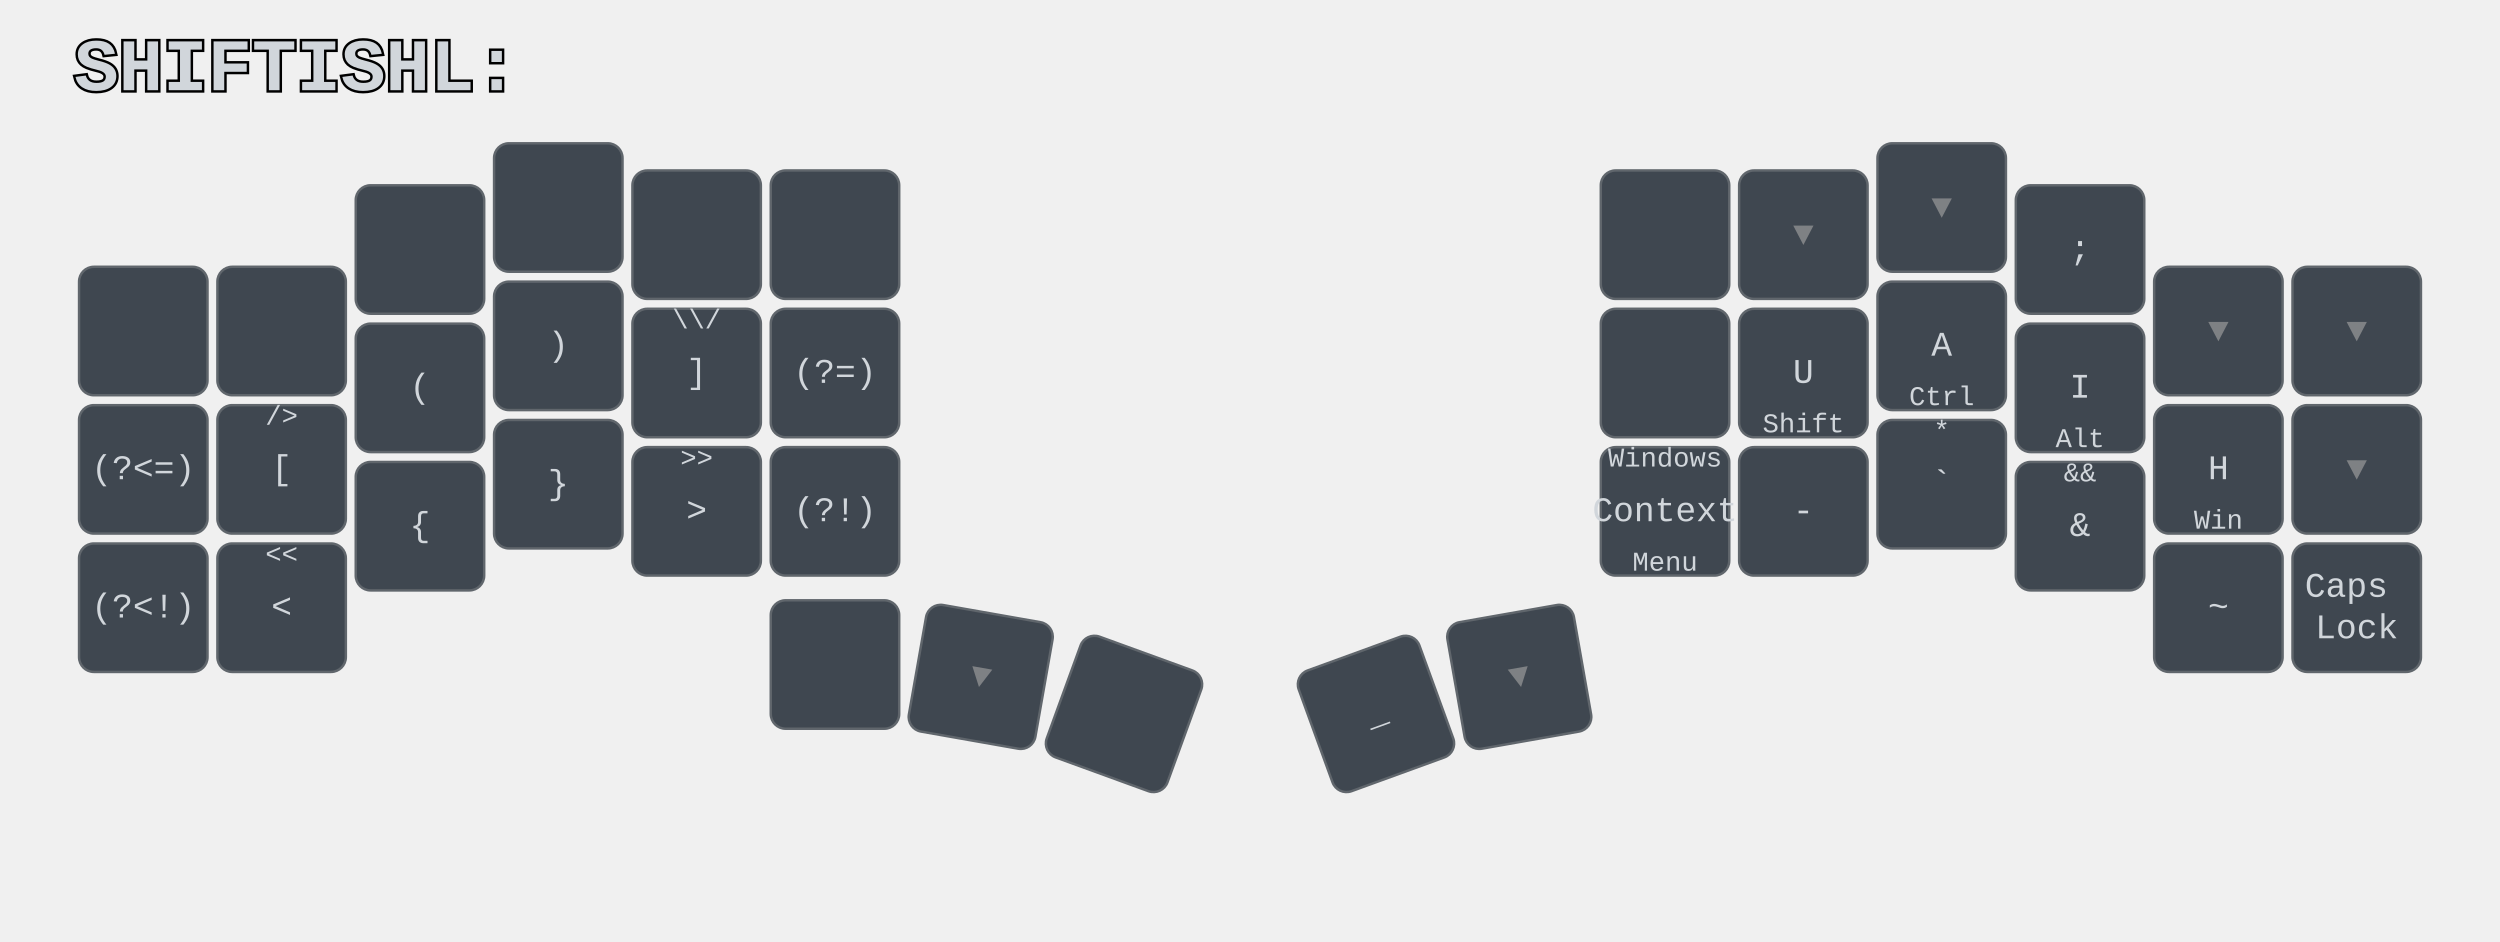
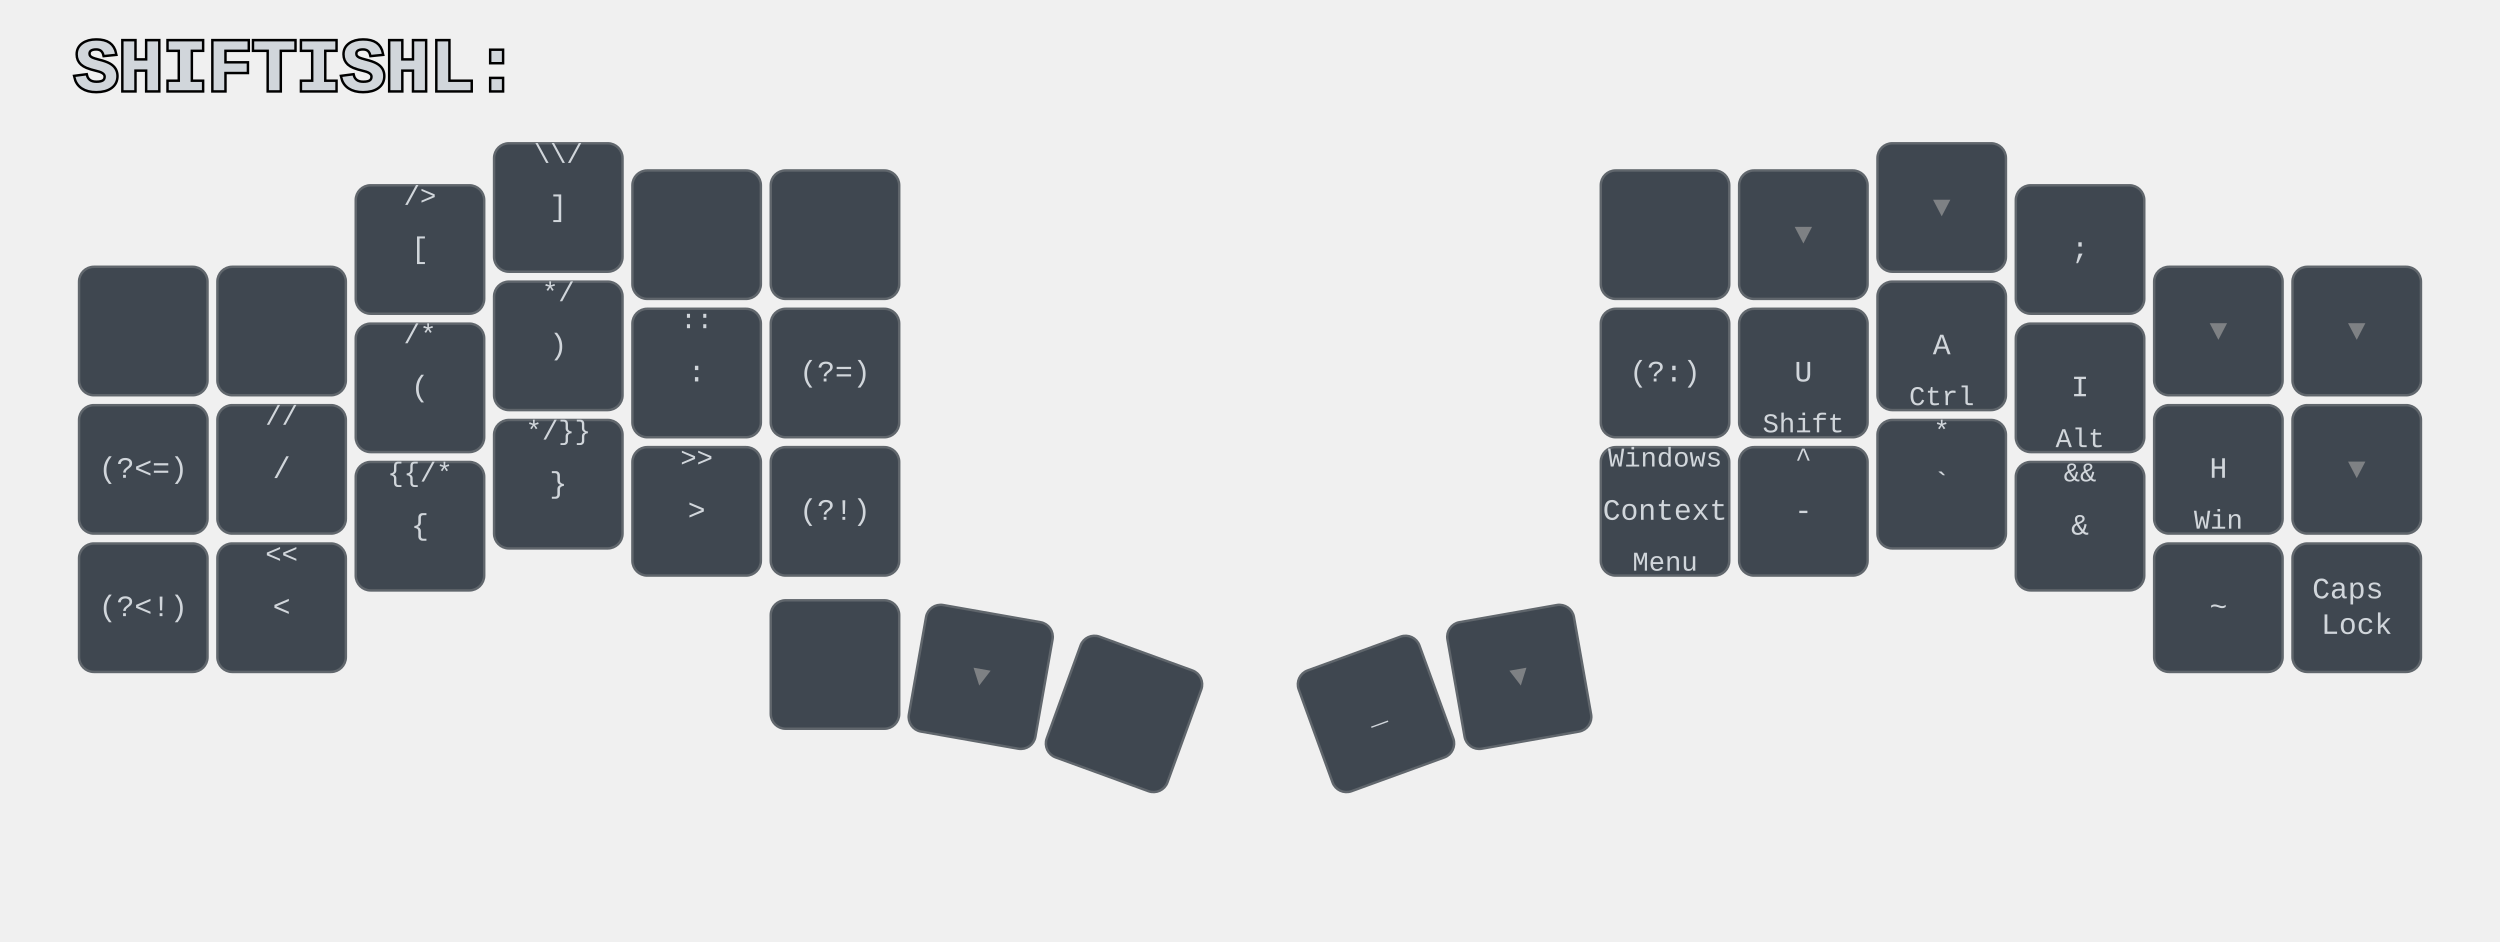
<svg xmlns="http://www.w3.org/2000/svg" width="1012" height="381" viewBox="0 0 1012 381" class="keymap">
  <defs>/* start glyphs */
<svg id="mdi:arrow-bottom-left">
      <svg id="mdi-arrow-bottom-left" viewBox="0 0 24 24">
        <path d="M19,6.41L17.59,5L7,15.59V9H5V19H15V17H8.41L19,6.41Z" />
      </svg>
    </svg>
    <svg id="mdi:arrow-bottom-right">
      <svg id="mdi-arrow-bottom-right" viewBox="0 0 24 24">
        <path d="M5,6.41L6.41,5L17,15.59V9H19V19H9V17H15.59L5,6.41Z" />
      </svg>
    </svg>
    <svg id="mdi:arrow-left">
      <svg id="mdi-arrow-left" viewBox="0 0 24 24">
        <path d="M20,11V13H8L13.5,18.5L12.08,19.92L4.16,12L12.08,4.08L13.5,5.5L8,11H20Z" />
      </svg>
    </svg>
    <svg id="mdi:arrow-right">
      <svg id="mdi-arrow-right" viewBox="0 0 24 24">
        <path d="M4,11V13H16L10.5,18.5L11.92,19.92L19.84,12L11.92,4.08L10.5,5.5L16,11H4Z" />
      </svg>
    </svg>
    <svg id="mdi:arrow-top-left">
      <svg id="mdi-arrow-top-left" viewBox="0 0 24 24">
        <path d="M19,17.59L17.59,19L7,8.41V15H5V5H15V7H8.41L19,17.59Z" />
      </svg>
    </svg>
    <svg id="mdi:arrow-top-right">
      <svg id="mdi-arrow-top-right" viewBox="0 0 24 24">
        <path d="M5,17.59L15.59,7H9V5H19V15H17V8.41L6.41,19L5,17.59Z" />
      </svg>
    </svg>
  </defs>/* end glyphs */
<style>/* inherit to force styles through use tags */
svg path {
    fill: inherit;
}

/* font and background color specifications */
svg.keymap {
    font-family: Monaspace Krypton,Consolas,Liberation Mono,Menlo,monospace;
-     font-size: 14px;
+     font-size: 12px;
    font-kerning: normal;
    text-rendering: optimizeLegibility;
    fill: #24292e;
}

/* default key styling */
rect.key {
    fill: #f6f8fa;
    stroke: #c9cccf;
    stroke-width: 1;
}

/* default key side styling, only used is draw_key_sides is set */
rect.side {
    filter: brightness(90%);
}

/* color accent for combo boxes */
rect.combo, rect.combo-separate {
    fill: #cdf;
}

/* color accent for held keys */
rect.held, rect.combo.held {
    fill: #fdd;
}

/* color accent for ghost (optional) keys */
rect.ghost, rect.combo.ghost {
    stroke-dasharray: 4, 4;
    stroke-width: 2;
}

text {
    text-anchor: middle;
    dominant-baseline: middle;
}

/* styling for layer labels */
text.label {
 font-size: 30px;
    font-weight: bold;
    text-anchor: start;
    stroke: white;
    stroke-width: 2;
    paint-order: stroke;
}

/* styling for combo tap, and key hold/shifted label text */
text.combo, text.hold, text.shifted {
    font-size: 11px;
}

text.hold {
    text-anchor: middle;
    dominant-baseline: auto;
}

text.shifted {
    text-anchor: middle;
    dominant-baseline: hanging;
}

/* styling for hold/shifted label text in combo box */
text.combo.hold, text.combo.shifted {
    font-size: 8px;
}

/* lighter symbol for transparent keys */
text.trans {
    fill: #7b7e81;
}

/* styling for combo dendrons */
path.combo {
    stroke-width: 1;
    stroke: gray;
    fill: none;
}

/* Start Tabler Icons Cleanup */
/* cannot use height/width with glyphs */
.icon-tabler &gt; path {
    fill: inherit;
    stroke: inherit;
    stroke-width: 2;
}
/* hide tabler's default box */
.icon-tabler &gt; path[stroke="none"][fill="none"] {
    visibility: hidden;
}
/* End Tabler Icons Cleanup */

svg.keymap { fill: #d1d6db; }
rect.key { fill: #3f4750; }
rect.key, rect.combo { stroke: #60666c; }
rect.combo, rect.combo-separate { fill: #1f3d7a; }
rect.held, rect.combo.held { fill: #854747; }
text.label, text.footer { stroke: black; }
text.trans { fill: #7e8184; }
path.combo { stroke: #7f7f7f; }
</style>
  <g transform="translate(30, 0)" class="layer-SHIFTISHL">
    <text x="0" y="28" class="label" id="SHIFTISHL">SHIFTISHL:</text>
    <g transform="translate(0, 56)">
      <g transform="translate(28, 78)" class="key keypos-0">
        <rect rx="6" ry="6" x="-26" y="-26" width="52" height="52" class="key" />
      </g>
      <g transform="translate(84, 78)" class="key keypos-1">
        <rect rx="6" ry="6" x="-26" y="-26" width="52" height="52" class="key" />
      </g>
      <g transform="translate(140, 45)" class="key keypos-2">
        <rect rx="6" ry="6" x="-26" y="-26" width="52" height="52" class="key" />
-       </g>
-       <g transform="translate(196, 28)" class="key keypos-3">
-         <rect rx="6" ry="6" x="-26" y="-26" width="52" height="52" class="key" />
-       </g>
-       <g transform="translate(252, 39)" class="key keypos-4">
-         <rect rx="6" ry="6" x="-26" y="-26" width="52" height="52" class="key" />
-       </g>
-       <g transform="translate(308, 39)" class="key keypos-5">
-         <rect rx="6" ry="6" x="-26" y="-26" width="52" height="52" class="key" />
-       </g>
-       <g transform="translate(644, 39)" class="key keypos-6">
-         <rect rx="6" ry="6" x="-26" y="-26" width="52" height="52" class="key" />
-       </g>
-       <g transform="translate(700, 39)" class="key trans keypos-7">
-         <rect rx="6" ry="6" x="-26" y="-26" width="52" height="52" class="key trans" />
-         <text x="0" y="0" class="key trans tap">▼</text>
-       </g>
-       <g transform="translate(756, 28)" class="key trans keypos-8">
-         <rect rx="6" ry="6" x="-26" y="-26" width="52" height="52" class="key trans" />
-         <text x="0" y="0" class="key trans tap">▼</text>
-       </g>
-       <g transform="translate(812, 45)" class="key keypos-9">
-         <rect rx="6" ry="6" x="-26" y="-26" width="52" height="52" class="key" />
-         <text x="0" y="0" class="key tap">;</text>
-       </g>
-       <g transform="translate(868, 78)" class="key trans keypos-10">
-         <rect rx="6" ry="6" x="-26" y="-26" width="52" height="52" class="key trans" />
-         <text x="0" y="0" class="key trans tap">▼</text>
-       </g>
-       <g transform="translate(924, 78)" class="key trans keypos-11">
-         <rect rx="6" ry="6" x="-26" y="-26" width="52" height="52" class="key trans" />
-         <text x="0" y="0" class="key trans tap">▼</text>
-       </g>
-       <g transform="translate(28, 134)" class="key keypos-12">
-         <rect rx="6" ry="6" x="-26" y="-26" width="52" height="52" class="key" />
-         <text x="0" y="0" class="key tap">(?&lt;=)</text>
-       </g>
-       <g transform="translate(84, 134)" class="key keypos-13">
-         <rect rx="6" ry="6" x="-26" y="-26" width="52" height="52" class="key" />
        <text x="0" y="0" class="key tap">[</text>
        <text x="0" y="-24" class="key shifted">/&gt;</text>
      </g>
-       <g transform="translate(140, 101)" class="key keypos-14">
-         <rect rx="6" ry="6" x="-26" y="-26" width="52" height="52" class="key" />
-         <text x="0" y="0" class="key tap">(</text>
-       </g>
-       <g transform="translate(196, 84)" class="key keypos-15">
-         <rect rx="6" ry="6" x="-26" y="-26" width="52" height="52" class="key" />
-         <text x="0" y="0" class="key tap">)</text>
-       </g>
-       <g transform="translate(252, 95)" class="key keypos-16">
+       <g transform="translate(196, 28)" class="key keypos-3">
        <rect rx="6" ry="6" x="-26" y="-26" width="52" height="52" class="key" />
        <text x="0" y="0" class="key tap">]</text>
        <text x="0" y="-24" class="key shifted">\\/</text>
      </g>
+       <g transform="translate(252, 39)" class="key keypos-4">
+         <rect rx="6" ry="6" x="-26" y="-26" width="52" height="52" class="key" />
+       </g>
+       <g transform="translate(308, 39)" class="key keypos-5">
+         <rect rx="6" ry="6" x="-26" y="-26" width="52" height="52" class="key" />
+       </g>
+       <g transform="translate(644, 39)" class="key keypos-6">
+         <rect rx="6" ry="6" x="-26" y="-26" width="52" height="52" class="key" />
+       </g>
+       <g transform="translate(700, 39)" class="key trans keypos-7">
+         <rect rx="6" ry="6" x="-26" y="-26" width="52" height="52" class="key trans" />
+         <text x="0" y="0" class="key trans tap">▼</text>
+       </g>
+       <g transform="translate(756, 28)" class="key trans keypos-8">
+         <rect rx="6" ry="6" x="-26" y="-26" width="52" height="52" class="key trans" />
+         <text x="0" y="0" class="key trans tap">▼</text>
+       </g>
+       <g transform="translate(812, 45)" class="key keypos-9">
+         <rect rx="6" ry="6" x="-26" y="-26" width="52" height="52" class="key" />
+         <text x="0" y="0" class="key tap">;</text>
+       </g>
+       <g transform="translate(868, 78)" class="key trans keypos-10">
+         <rect rx="6" ry="6" x="-26" y="-26" width="52" height="52" class="key trans" />
+         <text x="0" y="0" class="key trans tap">▼</text>
+       </g>
+       <g transform="translate(924, 78)" class="key trans keypos-11">
+         <rect rx="6" ry="6" x="-26" y="-26" width="52" height="52" class="key trans" />
+         <text x="0" y="0" class="key trans tap">▼</text>
+       </g>
+       <g transform="translate(28, 134)" class="key keypos-12">
+         <rect rx="6" ry="6" x="-26" y="-26" width="52" height="52" class="key" />
+         <text x="0" y="0" class="key tap">(?&lt;=)</text>
+       </g>
+       <g transform="translate(84, 134)" class="key keypos-13">
+         <rect rx="6" ry="6" x="-26" y="-26" width="52" height="52" class="key" />
+         <text x="0" y="0" class="key tap">/</text>
+         <text x="0" y="-24" class="key shifted">//</text>
+       </g>
+       <g transform="translate(140, 101)" class="key keypos-14">
+         <rect rx="6" ry="6" x="-26" y="-26" width="52" height="52" class="key" />
+         <text x="0" y="0" class="key tap">(</text>
+         <text x="0" y="-24" class="key shifted">/*</text>
+       </g>
+       <g transform="translate(196, 84)" class="key keypos-15">
+         <rect rx="6" ry="6" x="-26" y="-26" width="52" height="52" class="key" />
+         <text x="0" y="0" class="key tap">)</text>
+         <text x="0" y="-24" class="key shifted">*/</text>
+       </g>
+       <g transform="translate(252, 95)" class="key keypos-16">
+         <rect rx="6" ry="6" x="-26" y="-26" width="52" height="52" class="key" />
+         <text x="0" y="0" class="key tap">:</text>
+         <text x="0" y="-24" class="key shifted">::</text>
+       </g>
      <g transform="translate(308, 95)" class="key keypos-17">
        <rect rx="6" ry="6" x="-26" y="-26" width="52" height="52" class="key" />
        <text x="0" y="0" class="key tap">(?=)</text>
      </g>
      <g transform="translate(644, 95)" class="key keypos-18">
        <rect rx="6" ry="6" x="-26" y="-26" width="52" height="52" class="key" />
+         <text x="0" y="0" class="key tap">(?:)</text>
      </g>
      <g transform="translate(700, 95)" class="key keypos-19">
        <rect rx="6" ry="6" x="-26" y="-26" width="52" height="52" class="key" />
        <text x="0" y="0" class="key tap">U</text>
        <text x="0" y="24" class="key hold">Shift</text>
      </g>
      <g transform="translate(756, 84)" class="key keypos-20">
        <rect rx="6" ry="6" x="-26" y="-26" width="52" height="52" class="key" />
        <text x="0" y="0" class="key tap">A</text>
        <text x="0" y="24" class="key hold">Ctrl</text>
      </g>
      <g transform="translate(812, 101)" class="key keypos-21">
        <rect rx="6" ry="6" x="-26" y="-26" width="52" height="52" class="key" />
        <text x="0" y="0" class="key tap">I</text>
        <text x="0" y="24" class="key hold">Alt</text>
      </g>
      <g transform="translate(868, 134)" class="key keypos-22">
        <rect rx="6" ry="6" x="-26" y="-26" width="52" height="52" class="key" />
        <text x="0" y="0" class="key tap">H</text>
        <text x="0" y="24" class="key hold">Win</text>
      </g>
      <g transform="translate(924, 134)" class="key trans keypos-23">
        <rect rx="6" ry="6" x="-26" y="-26" width="52" height="52" class="key trans" />
        <text x="0" y="0" class="key trans tap">▼</text>
      </g>
      <g transform="translate(28, 190)" class="key keypos-24">
        <rect rx="6" ry="6" x="-26" y="-26" width="52" height="52" class="key" />
        <text x="0" y="0" class="key tap">(?&lt;!)</text>
      </g>
      <g transform="translate(84, 190)" class="key keypos-25">
        <rect rx="6" ry="6" x="-26" y="-26" width="52" height="52" class="key" />
        <text x="0" y="0" class="key tap">&lt;</text>
        <text x="0" y="-24" class="key shifted">&lt;&lt;</text>
      </g>
      <g transform="translate(140, 157)" class="key keypos-26">
        <rect rx="6" ry="6" x="-26" y="-26" width="52" height="52" class="key" />
        <text x="0" y="0" class="key tap">{</text>
+         <text x="0" y="-24" class="key shifted">{{/*</text>
      </g>
      <g transform="translate(196, 140)" class="key keypos-27">
        <rect rx="6" ry="6" x="-26" y="-26" width="52" height="52" class="key" />
        <text x="0" y="0" class="key tap">}</text>
+         <text x="0" y="-24" class="key shifted">*/}}</text>
      </g>
      <g transform="translate(252, 151)" class="key keypos-28">
        <rect rx="6" ry="6" x="-26" y="-26" width="52" height="52" class="key" />
        <text x="0" y="0" class="key tap">&gt;</text>
        <text x="0" y="-24" class="key shifted">&gt;&gt;</text>
      </g>
      <g transform="translate(308, 151)" class="key keypos-29">
        <rect rx="6" ry="6" x="-26" y="-26" width="52" height="52" class="key" />
        <text x="0" y="0" class="key tap">(?!)</text>
      </g>
      <g transform="translate(644, 151)" class="key keypos-30">
        <rect rx="6" ry="6" x="-26" y="-26" width="52" height="52" class="key" />
        <text x="0" y="0" class="key tap">Context</text>
        <text x="0" y="24" class="key hold">Menu</text>
        <text x="0" y="-24" class="key shifted">Windows</text>
      </g>
      <g transform="translate(700, 151)" class="key keypos-31">
        <rect rx="6" ry="6" x="-26" y="-26" width="52" height="52" class="key" />
        <text x="0" y="0" class="key tap">-</text>
+         <text x="0" y="-24" class="key shifted">^</text>
      </g>
      <g transform="translate(756, 140)" class="key keypos-32">
        <rect rx="6" ry="6" x="-26" y="-26" width="52" height="52" class="key" />
        <text x="0" y="0" class="key tap">`</text>
        <text x="0" y="-24" class="key shifted">*</text>
      </g>
      <g transform="translate(812, 157)" class="key keypos-33">
        <rect rx="6" ry="6" x="-26" y="-26" width="52" height="52" class="key" />
        <text x="0" y="0" class="key tap">&amp;</text>
        <text x="0" y="-24" class="key shifted">&amp;&amp;</text>
      </g>
      <g transform="translate(868, 190)" class="key keypos-34">
        <rect rx="6" ry="6" x="-26" y="-26" width="52" height="52" class="key" />
        <text x="0" y="0" class="key tap">~</text>
      </g>
      <g transform="translate(924, 190)" class="key keypos-35">
        <rect rx="6" ry="6" x="-26" y="-26" width="52" height="52" class="key" />
        <text x="0" y="0" class="key tap">
          <tspan x="0" dy="-0.6em">Caps</tspan>
          <tspan x="0" dy="1.2em">Lock</tspan>
        </text>
      </g>
      <g transform="translate(308, 213)" class="key keypos-36">
        <rect rx="6" ry="6" x="-26" y="-26" width="52" height="52" class="key" />
      </g>
      <g transform="translate(367, 218) rotate(10.0)" class="key trans keypos-37">
        <rect rx="6" ry="6" x="-26" y="-26" width="52" height="52" class="key trans" />
        <text x="0" y="0" class="key trans tap">▼</text>
      </g>
      <g transform="translate(425, 233) rotate(20.0)" class="key keypos-38">
        <rect rx="6" ry="6" x="-26" y="-26" width="52" height="52" class="key" />
      </g>
      <g transform="translate(527, 233) rotate(-20.0)" class="key keypos-39">
        <rect rx="6" ry="6" x="-26" y="-26" width="52" height="52" class="key" />
        <text x="0" y="0" class="key tap">_</text>
      </g>
      <g transform="translate(585, 218) rotate(-10.0)" class="key trans keypos-40">
        <rect rx="6" ry="6" x="-26" y="-26" width="52" height="52" class="key trans" />
        <text x="0" y="0" class="key trans tap">▼</text>
      </g>
    </g>
  </g>
</svg>
